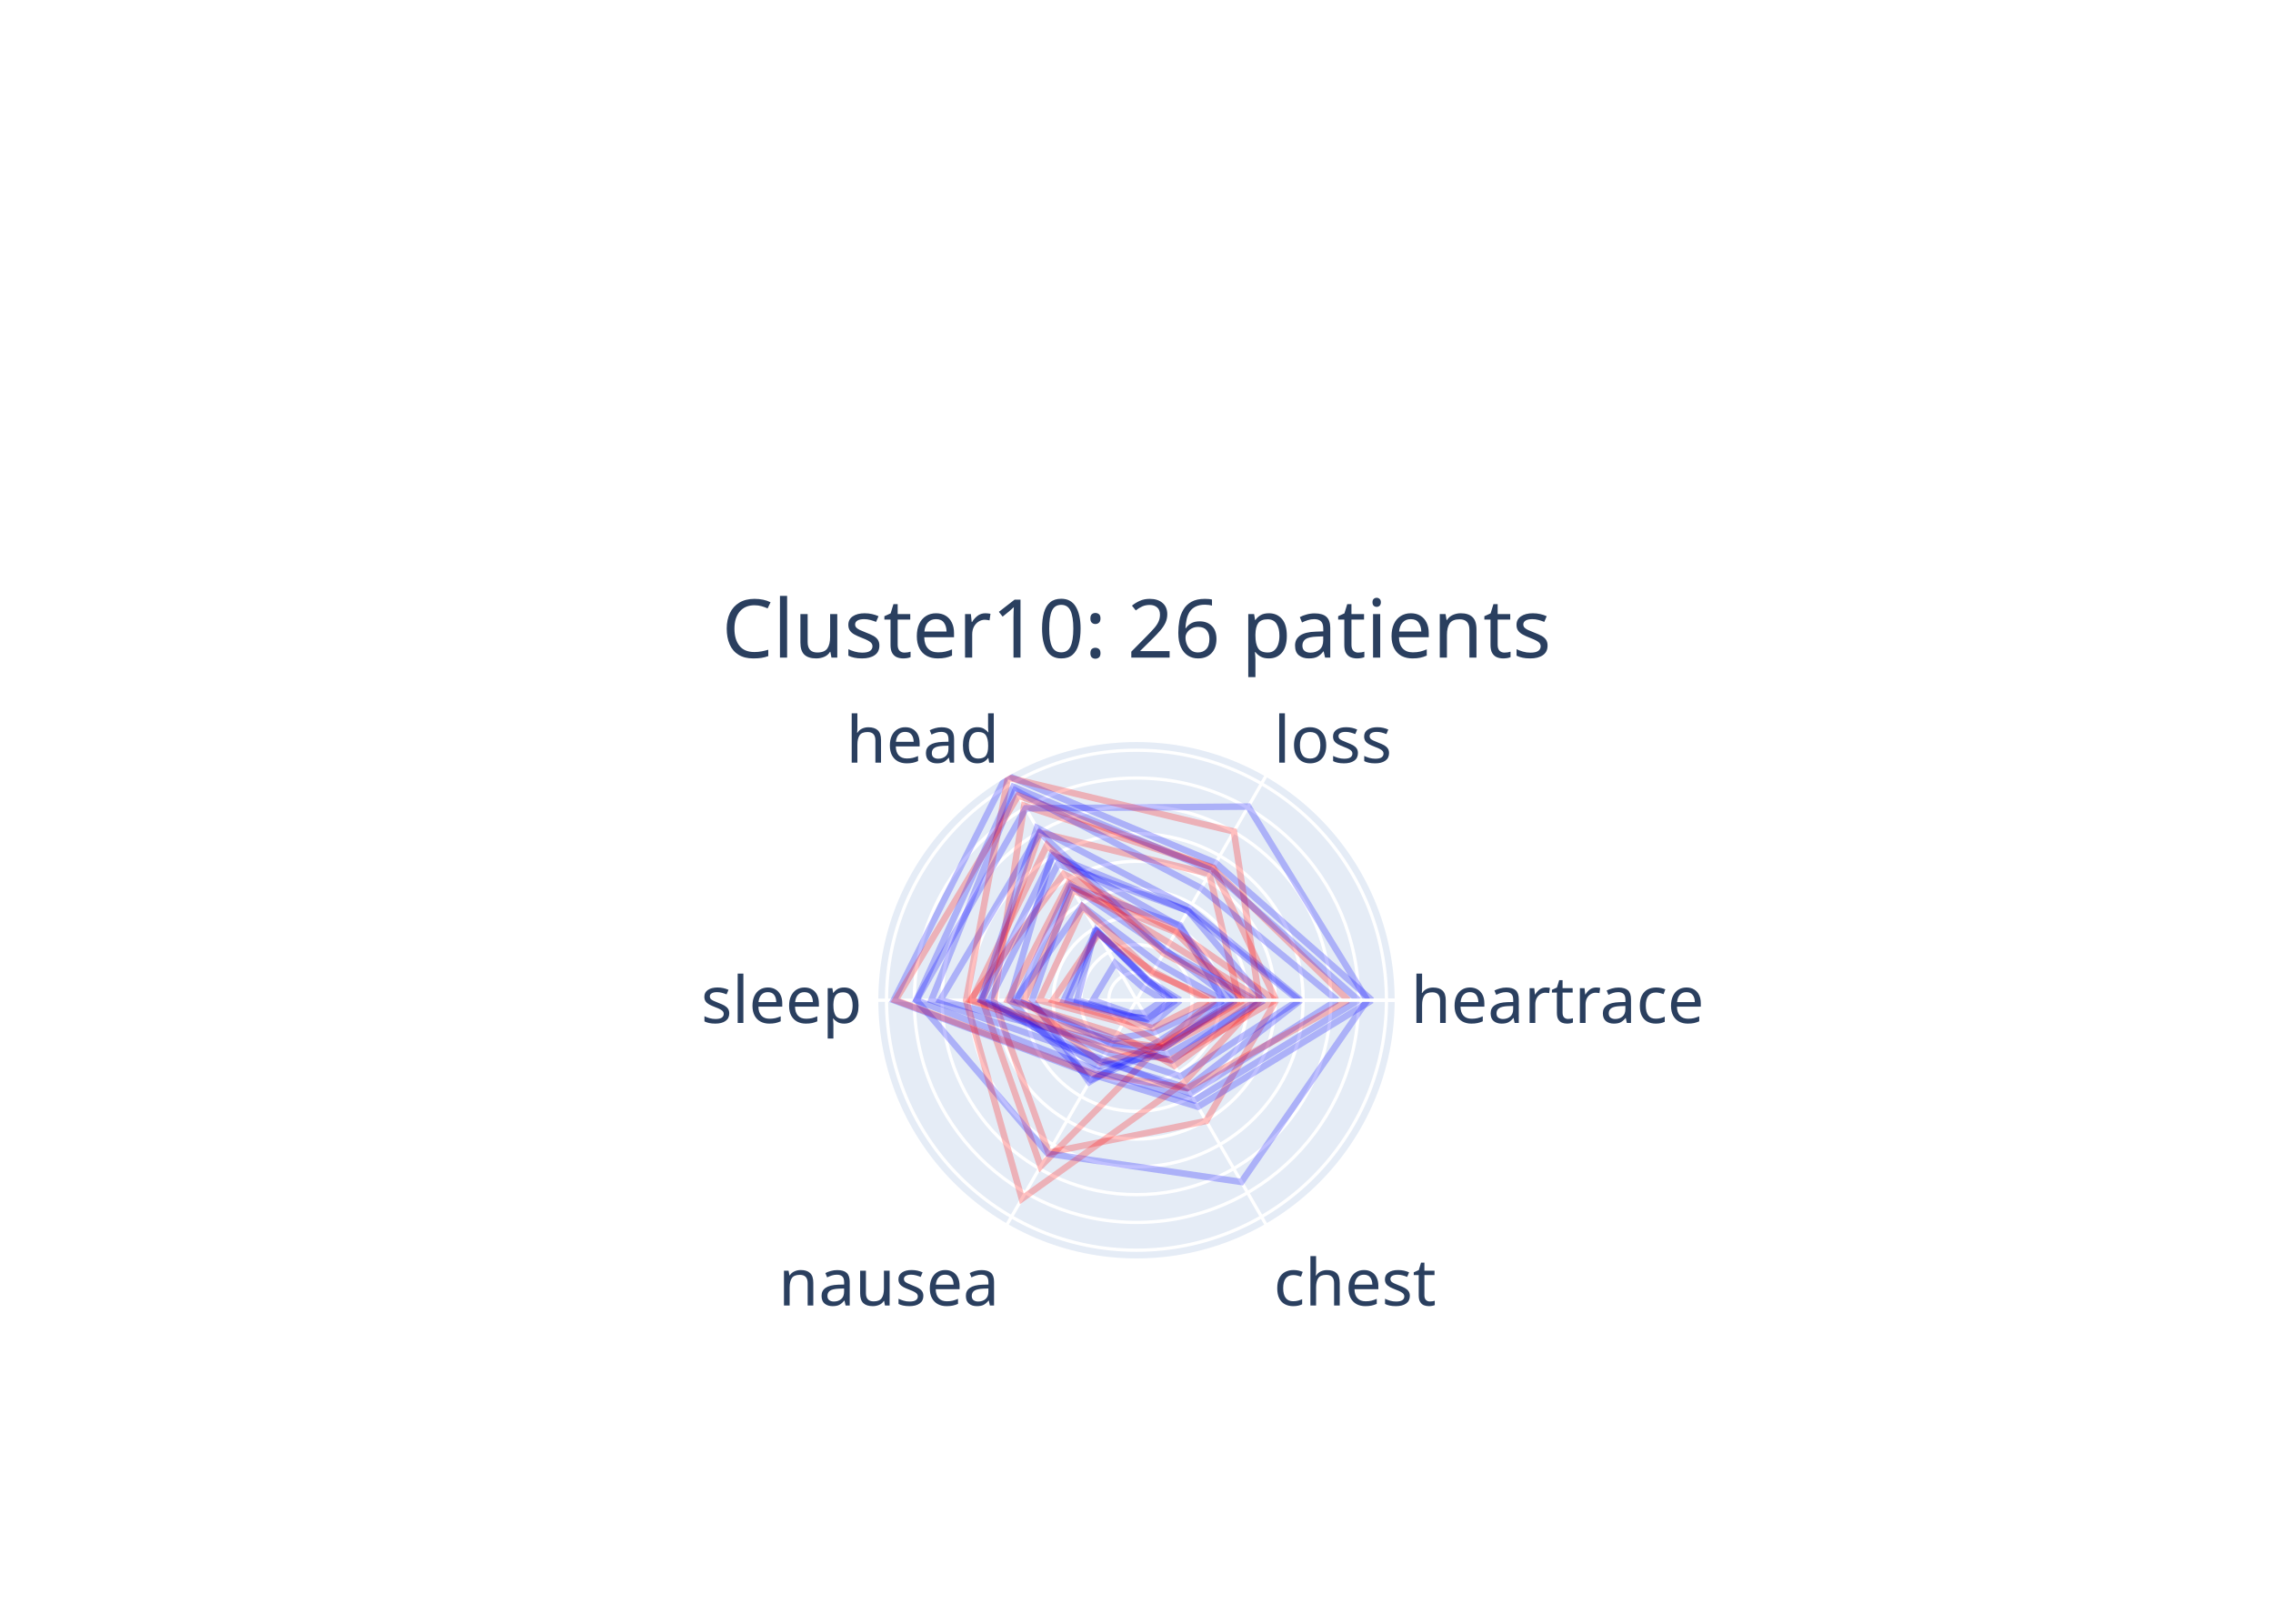
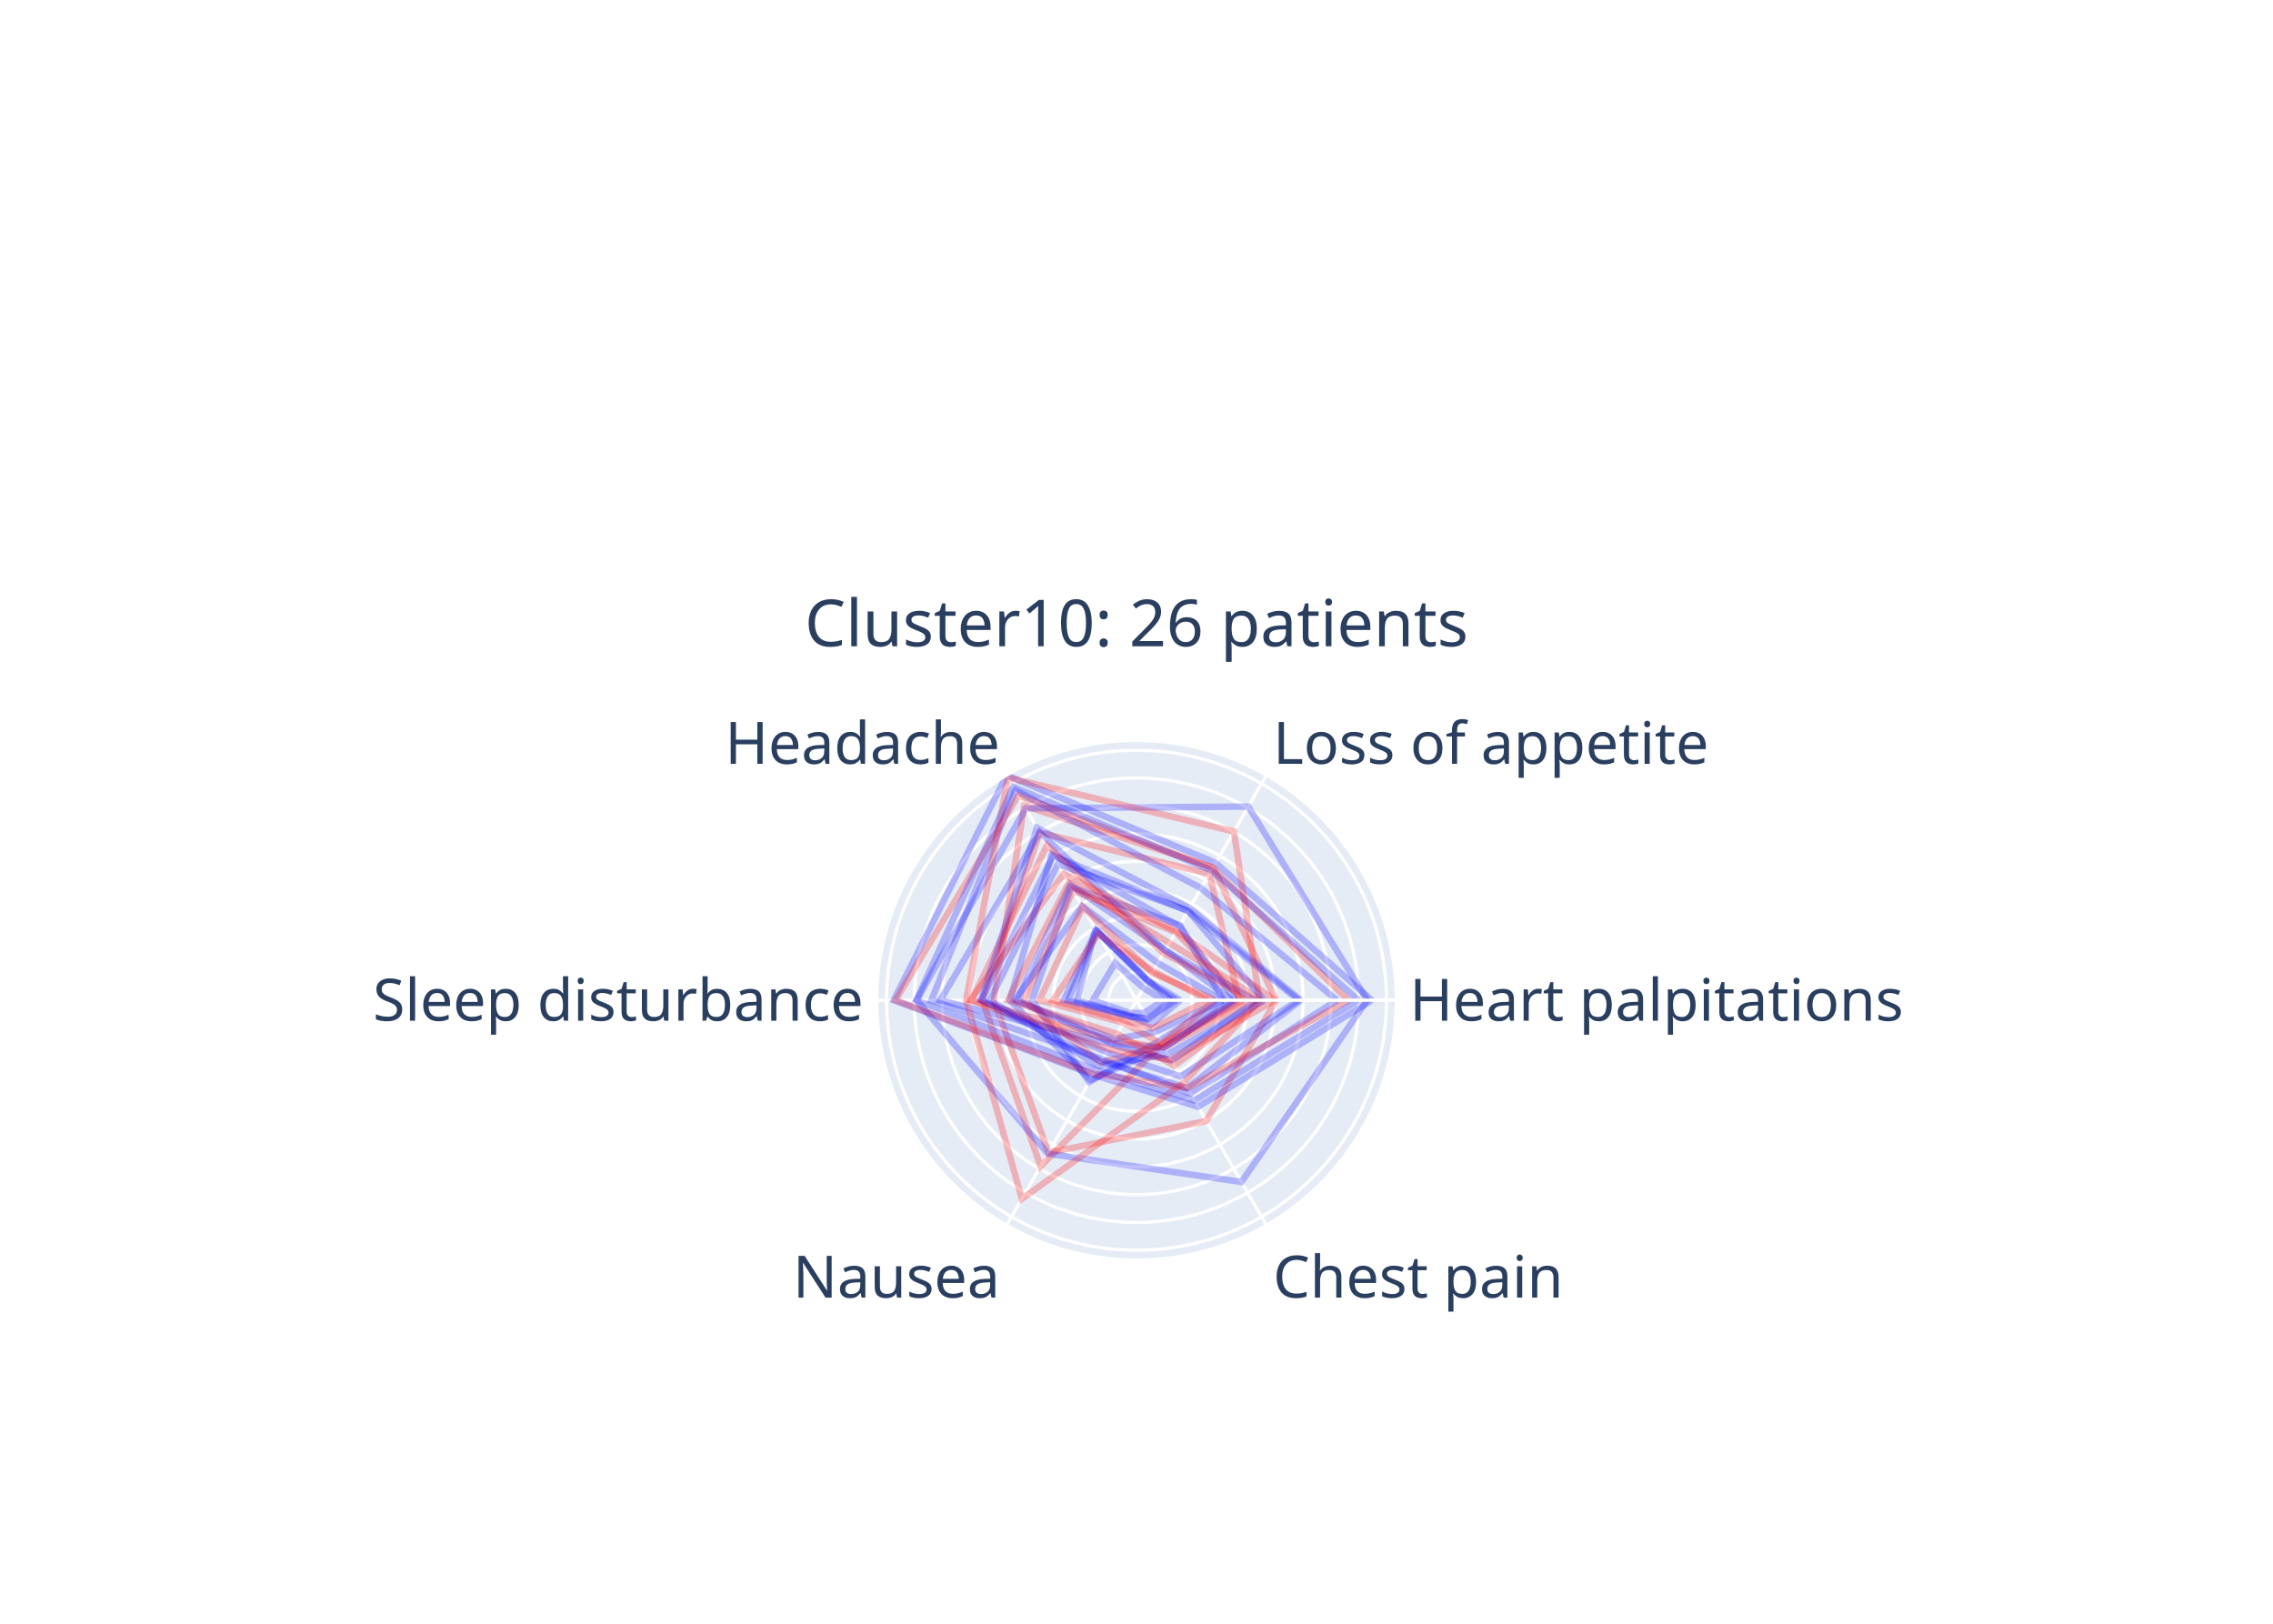
<svg xmlns="http://www.w3.org/2000/svg" class="main-svg" width="700" height="500" style="" viewBox="0 0 700 500">
  <rect x="0" y="0" width="700" height="500" style="fill: rgb(255, 255, 255); fill-opacity: 1;" />
-   <defs id="defs-85c4b5">
+   <defs id="defs-d2b03f">
    <g class="clips">
-       <clipPath id="clip85c4b5polar-for-traces">
+       <clipPath id="clipd2b03fpolar-for-traces">
        <path d="M80,0A80,80 0,1,0 -80,-9.797174393178826e-15A80,80 0,1,0 80,1.9594348786357652e-14Z" transform="translate(80,80)" />
      </clipPath>
    </g>
    <g class="gradients" />
    <g class="patterns" />
  </defs>
  <g class="bglayer" />
  <g class="layer-below">
    <g class="imagelayer" />
    <g class="shapelayer" />
  </g>
  <g class="cartesianlayer" />
  <g class="polarlayer">
    <g class="polar">
      <g class="polarsublayer draglayer" />
      <g class="polarsublayer plotbg">
        <path d="M80,0A80,80 0,1,0 -80,-9.797174393178826e-15A80,80 0,1,0 80,1.9594348786357652e-14Z" transform="translate(350,308)" style="fill: rgb(229, 236, 246); fill-opacity: 1;" />
      </g>
      <g class="polarsublayer backplot">
        <g class="maplayer" />
      </g>
      <g class="polarsublayer angular-grid" style="fill: none;">
        <path class="angularaxisgrid" d="M350,308L430,308" style="stroke: rgb(255, 255, 255); stroke-opacity: 1; stroke-width: 1px;" />
        <path class="angularaxisgrid" d="M350,308L390,238.718" style="stroke: rgb(255, 255, 255); stroke-opacity: 1; stroke-width: 1px;" />
        <path class="angularaxisgrid" d="M350,308L310,238.718" style="stroke: rgb(255, 255, 255); stroke-opacity: 1; stroke-width: 1px;" />
        <path class="angularaxisgrid" d="M350,308L270,308" style="stroke: rgb(255, 255, 255); stroke-opacity: 1; stroke-width: 1px;" />
        <path class="angularaxisgrid" d="M350,308L310,377.282" style="stroke: rgb(255, 255, 255); stroke-opacity: 1; stroke-width: 1px;" />
        <path class="angularaxisgrid" d="M350,308L390,377.282" style="stroke: rgb(255, 255, 255); stroke-opacity: 1; stroke-width: 1px;" />
      </g>
      <g class="polarsublayer radial-grid" transform="translate(350,308)" style="fill: none;">
        <path class="xgrid" d="M8.55,0A8.55,8.55 0,1,0 -8.55,-1.047073013270987e-15A8.55,8.55 0,1,0 8.55,2.094146026541974e-15Z" style="stroke: rgb(255, 255, 255); stroke-opacity: 1; stroke-width: 1px;" />
        <path class="xgrid" d="M17.11,0A17.11,17.11 0,1,0 -17.11,-2.0953706733411212e-15A17.11,17.11 0,1,0 17.11,4.1907413466822424e-15Z" style="stroke: rgb(255, 255, 255); stroke-opacity: 1; stroke-width: 1px;" />
        <path class="xgrid" d="M25.66,0A25.66,25.66 0,1,0 -25.66,-3.1424436866121082e-15A25.66,25.66 0,1,0 25.66,6.2848873732242164e-15Z" style="stroke: rgb(255, 255, 255); stroke-opacity: 1; stroke-width: 1px;" />
        <path class="xgrid" d="M34.21,0A34.21,34.21 0,1,0 -34.21,-4.189516699883096e-15A34.21,34.21 0,1,0 34.21,8.379033399766191e-15Z" style="stroke: rgb(255, 255, 255); stroke-opacity: 1; stroke-width: 1px;" />
        <path class="xgrid" d="M42.76,0A42.76,42.76 0,1,0 -42.76,-5.236589713154082e-15A42.76,42.76 0,1,0 42.76,1.0473179426308165e-14Z" style="stroke: rgb(255, 255, 255); stroke-opacity: 1; stroke-width: 1px;" />
        <path class="xgrid" d="M51.32,0A51.32,51.32 0,1,0 -51.32,-6.2848873732242164e-15A51.32,51.32 0,1,0 51.32,1.2569774746448433e-14Z" style="stroke: rgb(255, 255, 255); stroke-opacity: 1; stroke-width: 1px;" />
        <path class="xgrid" d="M59.87,0A59.87,59.87 0,1,0 -59.87,-7.331960386495204e-15A59.87,59.87 0,1,0 59.87,1.4663920772990408e-14Z" style="stroke: rgb(255, 255, 255); stroke-opacity: 1; stroke-width: 1px;" />
        <path class="xgrid" d="M68.42,0A68.42,68.42 0,1,0 -68.42,-8.379033399766191e-15A68.42,68.42 0,1,0 68.42,1.6758066799532383e-14Z" style="stroke: rgb(255, 255, 255); stroke-opacity: 1; stroke-width: 1px;" />
        <path class="xgrid" d="M76.98,0A76.98,76.98 0,1,0 -76.98,-9.427331059836325e-15A76.98,76.98 0,1,0 76.98,1.885466211967265e-14Z" style="stroke: rgb(255, 255, 255); stroke-opacity: 1; stroke-width: 1px;" />
      </g>
-       <g class="polarsublayer frontplot" transform="translate(270,228)" clip-path="url(#clip85c4b5polar-for-traces)">
+       <g class="polarsublayer frontplot" transform="translate(270,228)" clip-path="url(#clipd2b03fpolar-for-traces)">
        <g class="barlayer" />
        <g class="scatterlayer">
-           <g class="trace scatter traceaf4eb4" style="stroke-miterlimit: 2; opacity: 0.25;">
+           <g class="trace scatter tracee1754d" style="stroke-miterlimit: 2; opacity: 0.25;">
            <g class="fills" />
            <g class="errorbars" />
            <g class="lines">
              <path class="js-line" d="M106.75,80L93.35,56.87L59.87,45.13L47.85,80L65.45,105.2L87.18,92.43L106.75,80" style="vector-effect: none; fill: none; stroke: rgb(0, 0, 255); stroke-opacity: 1; stroke-width: 2px; opacity: 1;" />
            </g>
            <g class="points" />
            <g class="text" />
          </g>
-           <g class="trace scatter traceddd8c1" style="stroke-miterlimit: 2; opacity: 0.25;">
+           <g class="trace scatter trace1a88f9" style="stroke-miterlimit: 2; opacity: 0.25;">
            <g class="fills" />
            <g class="errorbars" />
            <g class="lines">
              <path class="js-line" d="M111.58,80L102.46,41.1L50.21,28.4L32.53,80L50.47,131.16L87.77,93.45L111.58,80" style="vector-effect: none; fill: none; stroke: rgb(255, 0, 0); stroke-opacity: 1; stroke-width: 2px; opacity: 1;" />
            </g>
            <g class="points" />
            <g class="text" />
          </g>
-           <g class="trace scatter trace72084e" style="stroke-miterlimit: 2; opacity: 0.25;">
+           <g class="trace scatter tracec677ea" style="stroke-miterlimit: 2; opacity: 0.25;">
            <g class="fills" />
            <g class="errorbars" />
            <g class="lines">
              <path class="js-line" d="M122.98,80L103.59,39.14L45.41,20.09L36.09,80L52.9,126.93L101.47,117.19L122.98,80" style="vector-effect: none; fill: none; stroke: rgb(255, 0, 0); stroke-opacity: 1; stroke-width: 2px; opacity: 1;" />
            </g>
            <g class="points" />
            <g class="text" />
          </g>
-           <g class="trace scatter tracead859b" style="stroke-miterlimit: 2; opacity: 0.25;">
+           <g class="trace scatter trace5e2e03" style="stroke-miterlimit: 2; opacity: 0.25;">
            <g class="fills" />
            <g class="errorbars" />
            <g class="lines">
              <path class="js-line" d="M109.49,80L88.91,64.57L59.51,44.51L43.22,80L72.35,93.25L88.5,94.72L109.49,80" style="vector-effect: none; fill: none; stroke: rgb(0, 0, 255); stroke-opacity: 1; stroke-width: 2px; opacity: 1;" />
            </g>
            <g class="points" />
            <g class="text" />
          </g>
-           <g class="trace scatter trace368b11" style="stroke-miterlimit: 2; opacity: 0.25;">
+           <g class="trace scatter trace2e2a69" style="stroke-miterlimit: 2; opacity: 0.25;">
            <g class="fills" />
            <g class="errorbars" />
            <g class="lines">
              <path class="js-line" d="M112.81,80L92.09,59.06L60.49,46.21L45.43,80L68.91,99.21L88.05,93.94L112.81,80" style="vector-effect: none; fill: none; stroke: rgb(255, 0, 0); stroke-opacity: 1; stroke-width: 2px; opacity: 1;" />
            </g>
            <g class="points" />
            <g class="text" />
          </g>
-           <g class="trace scatter trace3a3b5f" style="stroke-miterlimit: 2; opacity: 0.25;">
+           <g class="trace scatter trace10652b" style="stroke-miterlimit: 2; opacity: 0.25;">
            <g class="fills" />
            <g class="errorbars" />
            <g class="lines">
              <path class="js-line" d="M110.55,80L93.15,57.23L53.98,34.93L40.98,80L65.84,104.52L88.37,94.5L110.55,80" style="vector-effect: none; fill: none; stroke: rgb(0, 0, 255); stroke-opacity: 1; stroke-width: 2px; opacity: 1;" />
            </g>
            <g class="points" />
            <g class="text" />
          </g>
-           <g class="trace scatter trace67c1bc" style="stroke-miterlimit: 2; opacity: 0.25;">
+           <g class="trace scatter traced4db7b" style="stroke-miterlimit: 2; opacity: 0.25;">
            <g class="fills" />
            <g class="errorbars" />
            <g class="lines">
              <path class="js-line" d="M116.83,80L88.76,64.82L50.18,28.34L19.57,80L72.17,93.56L90.75,98.62L116.83,80" style="vector-effect: none; fill: none; stroke: rgb(0, 0, 255); stroke-opacity: 1; stroke-width: 2px; opacity: 1;" />
            </g>
            <g class="points" />
            <g class="text" />
          </g>
-           <g class="trace scatter trace1dba4e" style="stroke-miterlimit: 2; opacity: 0.25;">
+           <g class="trace scatter trace44e3d5" style="stroke-miterlimit: 2; opacity: 0.25;">
            <g class="fills" />
            <g class="errorbars" />
            <g class="lines">
              <path class="js-line" d="M151.06,80L114.43,20.37L45.89,20.91L12.28,80L52.72,127.26L112.31,135.97L151.06,80" style="vector-effect: none; fill: none; stroke: rgb(0, 0, 255); stroke-opacity: 1; stroke-width: 2px; opacity: 1;" />
            </g>
            <g class="points" />
            <g class="text" />
          </g>
-           <g class="trace scatter trace38026c" style="stroke-miterlimit: 2; opacity: 0.25;">
+           <g class="trace scatter tracec93ce8" style="stroke-miterlimit: 2; opacity: 0.25;">
            <g class="fills" />
            <g class="errorbars" />
            <g class="lines">
              <path class="js-line" d="M129.92,80L95.87,52.51L54.32,35.52L32.25,80L70.78,95.96L93.55,103.47L129.92,80" style="vector-effect: none; fill: none; stroke: rgb(0, 0, 255); stroke-opacity: 1; stroke-width: 2px; opacity: 1;" />
            </g>
            <g class="points" />
            <g class="text" />
          </g>
-           <g class="trace scatter trace0b584b" style="stroke-miterlimit: 2; opacity: 0.25;">
+           <g class="trace scatter trace790ad6" style="stroke-miterlimit: 2; opacity: 0.25;">
            <g class="fills" />
            <g class="errorbars" />
            <g class="lines">
              <path class="js-line" d="M92.17,80L83.36,74.18L67.57,58.47L57.62,80L77.14,84.96L83.23,85.6L92.17,80" style="vector-effect: none; fill: none; stroke: rgb(0, 0, 255); stroke-opacity: 1; stroke-width: 2px; opacity: 1;" />
            </g>
            <g class="points" />
            <g class="text" />
          </g>
-           <g class="trace scatter trace1d73fd" style="stroke-miterlimit: 2; opacity: 0.25;">
+           <g class="trace scatter trace37a9fd" style="stroke-miterlimit: 2; opacity: 0.25;">
            <g class="fills" />
            <g class="errorbars" />
            <g class="lines">
              <path class="js-line" d="M88.31,80L82.17,76.24L73.4,68.57L66.57,80L77.75,83.9L82.28,83.95L88.31,80" style="vector-effect: none; fill: none; stroke: rgb(0, 0, 255); stroke-opacity: 1; stroke-width: 2px; opacity: 1;" />
            </g>
            <g class="points" />
            <g class="text" />
          </g>
-           <g class="trace scatter traceeeb311" style="stroke-miterlimit: 2; opacity: 0.25;">
+           <g class="trace scatter trace32ae09" style="stroke-miterlimit: 2; opacity: 0.25;">
            <g class="fills" />
            <g class="errorbars" />
            <g class="lines">
              <path class="js-line" d="M115.65,80L88.36,65.53L52.44,32.27L29.23,80L72.86,92.37L88.42,94.59L115.65,80" style="vector-effect: none; fill: none; stroke: rgb(255, 0, 0); stroke-opacity: 1; stroke-width: 2px; opacity: 1;" />
            </g>
            <g class="points" />
            <g class="text" />
          </g>
-           <g class="trace scatter tracef2413c" style="stroke-miterlimit: 2; opacity: 0.25;">
+           <g class="trace scatter trace4f6c60" style="stroke-miterlimit: 2; opacity: 0.25;">
            <g class="fills" />
            <g class="errorbars" />
            <g class="lines">
              <path class="js-line" d="M106.58,80L86.6,68.58L63.24,50.97L42.53,80L73.1,91.95L85.65,89.79L106.58,80" style="vector-effect: none; fill: none; stroke: rgb(0, 0, 255); stroke-opacity: 1; stroke-width: 2px; opacity: 1;" />
            </g>
            <g class="points" />
            <g class="text" />
          </g>
-           <g class="trace scatter tracee05388" style="stroke-miterlimit: 2; opacity: 0.25;">
+           <g class="trace scatter trace753e0a" style="stroke-miterlimit: 2; opacity: 0.25;">
            <g class="fills" />
            <g class="errorbars" />
            <g class="lines">
              <path class="js-line" d="M122.65,80L92.27,58.75L57.56,41.14L28.79,80L71.3,95.07L90.56,98.29L122.65,80" style="vector-effect: none; fill: none; stroke: rgb(255, 0, 0); stroke-opacity: 1; stroke-width: 2px; opacity: 1;" />
            </g>
            <g class="points" />
            <g class="text" />
          </g>
-           <g class="trace scatter trace5e6f52" style="stroke-miterlimit: 2; opacity: 0.25;">
+           <g class="trace scatter trace3a870e" style="stroke-miterlimit: 2; opacity: 0.25;">
            <g class="fills" />
            <g class="errorbars" />
            <g class="lines">
              <path class="js-line" d="M90.57,80L83.5,73.94L67.35,58.09L61.71,80L77.28,84.71L83.42,85.93L90.57,80" style="vector-effect: none; fill: none; stroke: rgb(0, 0, 255); stroke-opacity: 1; stroke-width: 2px; opacity: 1;" />
            </g>
            <g class="points" />
            <g class="text" />
          </g>
-           <g class="trace scatter trace64115e" style="stroke-miterlimit: 2; opacity: 0.25;">
+           <g class="trace scatter trace906457" style="stroke-miterlimit: 2; opacity: 0.25;">
            <g class="fills" />
            <g class="errorbars" />
            <g class="lines">
              <path class="js-line" d="M104.14,80L84.84,71.62L63.44,51.32L50.12,80L75.99,86.95L87.7,93.34L104.14,80" style="vector-effect: none; fill: none; stroke: rgb(255, 0, 0); stroke-opacity: 1; stroke-width: 2px; opacity: 1;" />
            </g>
            <g class="points" />
            <g class="text" />
          </g>
-           <g class="trace scatter trace4a539d" style="stroke-miterlimit: 2; opacity: 0.25;">
+           <g class="trace scatter trace862028" style="stroke-miterlimit: 2; opacity: 0.25;">
            <g class="fills" />
            <g class="errorbars" />
            <g class="lines">
              <path class="js-line" d="M152.48,80L104.4,37.74L40,10.72L5.25,80L66.73,102.98L98.94,112.8L152.48,80" style="vector-effect: none; fill: none; stroke: rgb(0, 0, 255); stroke-opacity: 1; stroke-width: 2px; opacity: 1;" />
            </g>
            <g class="points" />
            <g class="text" />
          </g>
-           <g class="trace scatter trace8dc9e9" style="stroke-miterlimit: 2; opacity: 0.25;">
+           <g class="trace scatter trace321552" style="stroke-miterlimit: 2; opacity: 0.25;">
            <g class="fills" />
            <g class="errorbars" />
            <g class="lines">
              <path class="js-line" d="M93.44,80L83.55,73.85L67.79,58.85L58.96,80L77.39,84.53L84.39,87.6L93.44,80" style="vector-effect: none; fill: none; stroke: rgb(0, 0, 255); stroke-opacity: 1; stroke-width: 2px; opacity: 1;" />
            </g>
            <g class="points" />
            <g class="text" />
          </g>
-           <g class="trace scatter trace195f64" style="stroke-miterlimit: 2; opacity: 0.25;">
+           <g class="trace scatter trace5ba7d9" style="stroke-miterlimit: 2; opacity: 0.25;">
            <g class="fills" />
            <g class="errorbars" />
            <g class="lines">
              <path class="js-line" d="M118.81,80L90.16,62.4L59.15,43.89L40.42,80L74.01,90.38L91.64,100.16L118.81,80" style="vector-effect: none; fill: none; stroke: rgb(255, 0, 0); stroke-opacity: 1; stroke-width: 2px; opacity: 1;" />
            </g>
            <g class="points" />
            <g class="text" />
          </g>
-           <g class="trace scatter trace2f27c7" style="stroke-miterlimit: 2; opacity: 0.25;">
+           <g class="trace scatter traced180e0" style="stroke-miterlimit: 2; opacity: 0.25;">
            <g class="fills" />
            <g class="errorbars" />
            <g class="lines">
              <path class="js-line" d="M130.57,80L96.37,51.64L49.35,26.92L32.05,80L69.14,98.81L95.6,107.02L130.57,80" style="vector-effect: none; fill: none; stroke: rgb(0, 0, 255); stroke-opacity: 1; stroke-width: 2px; opacity: 1;" />
            </g>
            <g class="points" />
            <g class="text" />
          </g>
-           <g class="trace scatter traceb6f66f" style="stroke-miterlimit: 2; opacity: 0.25;">
+           <g class="trace scatter trace0a99f6" style="stroke-miterlimit: 2; opacity: 0.25;">
            <g class="fills" />
            <g class="errorbars" />
            <g class="lines">
              <path class="js-line" d="M141.77,80L99.9,45.53L42.67,15.35L16.83,80L69.51,98.16L96.59,108.73L141.77,80" style="vector-effect: none; fill: none; stroke: rgb(0, 0, 255); stroke-opacity: 1; stroke-width: 2px; opacity: 1;" />
            </g>
            <g class="points" />
            <g class="text" />
          </g>
-           <g class="trace scatter trace847aa0" style="stroke-miterlimit: 2; opacity: 0.25;">
+           <g class="trace scatter trace801c39" style="stroke-miterlimit: 2; opacity: 0.25;">
            <g class="fills" />
            <g class="errorbars" />
            <g class="lines">
              <path class="js-line" d="M117.88,80L109.99,28.05L40.41,11.43L27.53,80L44.69,141.16L94.63,105.35L117.88,80" style="vector-effect: none; fill: none; stroke: rgb(255, 0, 0); stroke-opacity: 1; stroke-width: 2px; opacity: 1;" />
            </g>
            <g class="points" />
            <g class="text" />
          </g>
-           <g class="trace scatter trace8f75e9" style="stroke-miterlimit: 2; opacity: 0.25;">
+           <g class="trace scatter traceaec2d9" style="stroke-miterlimit: 2; opacity: 0.25;">
            <g class="fills" />
            <g class="errorbars" />
            <g class="lines">
              <path class="js-line" d="M145.21,80L103.48,39.33L43.6,16.96L5.79,80L66.92,102.65L95.64,107.09L145.21,80" style="vector-effect: none; fill: none; stroke: rgb(255, 0, 0); stroke-opacity: 1; stroke-width: 2px; opacity: 1;" />
            </g>
            <g class="points" />
            <g class="text" />
          </g>
-           <g class="trace scatter trace37b2d3" style="stroke-miterlimit: 2; opacity: 0.25;">
+           <g class="trace scatter trace7de15e" style="stroke-miterlimit: 2; opacity: 0.25;">
            <g class="fills" />
            <g class="errorbars" />
            <g class="lines">
              <path class="js-line" d="M119.29,80L95.9,52.46L55.8,38.08L34.79,80L68.29,100.29L89.58,96.59L119.29,80" style="vector-effect: none; fill: none; stroke: rgb(0, 0, 255); stroke-opacity: 1; stroke-width: 2px; opacity: 1;" />
            </g>
            <g class="points" />
            <g class="text" />
          </g>
-           <g class="trace scatter tracee8f434" style="stroke-miterlimit: 2; opacity: 0.25;">
+           <g class="trace scatter tracecc6ad5" style="stroke-miterlimit: 2; opacity: 0.25;">
            <g class="fills" />
            <g class="errorbars" />
            <g class="lines">
              <path class="js-line" d="M148.36,80L103.09,40.01L42.07,14.31L12.22,80L67.59,101.49L97.81,110.85L148.36,80" style="vector-effect: none; fill: none; stroke: rgb(0, 0, 255); stroke-opacity: 1; stroke-width: 2px; opacity: 1;" />
            </g>
            <g class="points" />
            <g class="text" />
          </g>
-           <g class="trace scatter trace1d1d3e" style="stroke-miterlimit: 2; opacity: 0.25;">
+           <g class="trace scatter tracea0c552" style="stroke-miterlimit: 2; opacity: 0.25;">
            <g class="fills" />
            <g class="errorbars" />
            <g class="lines">
              <path class="js-line" d="M102.05,80L85.13,71.12L68.23,59.61L54.3,80L76.41,86.22L84.96,88.59L102.05,80" style="vector-effect: none; fill: none; stroke: rgb(255, 0, 0); stroke-opacity: 1; stroke-width: 2px; opacity: 1;" />
            </g>
            <g class="points" />
            <g class="text" />
          </g>
        </g>
      </g>
      <g class="polarsublayer angular-line">
        <path d="M80,0A80,80 0,1,0 -80,-9.797174393178826e-15A80,80 0,1,0 80,1.9594348786357652e-14Z" transform="translate(350,308)" stroke-width="1" style="fill: none; stroke: rgb(255, 255, 255); stroke-opacity: 1;" />
      </g>
      <g class="polarsublayer radial-line">
        <line x1="0" y1="0" x2="80" y2="0" transform="translate(350,308)" stroke-width="1" style="fill: none; stroke: rgb(255, 255, 255); stroke-opacity: 1;" />
      </g>
      <g class="polarsublayer angular-axis">
        <g class="angularaxistick">
-           <text text-anchor="start" x="4.5" y="7" transform="translate(430,308)" style="font-family: sans-serif; font-size: 20px; fill: rgb(42, 63, 95); fill-opacity: 1; white-space: pre; opacity: 1;">heartrace</text>
-         </g>
-         <g class="angularaxistick">
-           <text text-anchor="start" x="2.25" y="-3.861" transform="translate(390,238.718)" style="font-family: sans-serif; font-size: 20px; fill: rgb(42, 63, 95); fill-opacity: 1; white-space: pre; opacity: 1;">loss</text>
-         </g>
-         <g class="angularaxistick">
-           <text text-anchor="end" x="-2.25" y="-3.861" transform="translate(310,238.718)" style="font-family: sans-serif; font-size: 20px; fill: rgb(42, 63, 95); fill-opacity: 1; white-space: pre; opacity: 1;">head</text>
-         </g>
-         <g class="angularaxistick">
-           <text text-anchor="end" x="-4.5" y="7" transform="translate(270,308)" style="font-family: sans-serif; font-size: 20px; fill: rgb(42, 63, 95); fill-opacity: 1; white-space: pre; opacity: 1;">sleep</text>
-         </g>
-         <g class="angularaxistick">
-           <text text-anchor="end" x="-2.25" y="24.718" transform="translate(310,377.282)" style="font-family: sans-serif; font-size: 20px; fill: rgb(42, 63, 95); fill-opacity: 1; white-space: pre; opacity: 1;">nausea</text>
-         </g>
-         <g class="angularaxistick">
-           <text text-anchor="start" x="2.25" y="24.718" transform="translate(390,377.282)" style="font-family: sans-serif; font-size: 20px; fill: rgb(42, 63, 95); fill-opacity: 1; white-space: pre; opacity: 1;">chest</text>
+           <text text-anchor="start" x="4.1" y="6.3" transform="translate(430,308)" style="font-family: sans-serif; font-size: 18px; fill: rgb(42, 63, 95); fill-opacity: 1; white-space: pre; opacity: 1;">Heart palpitations</text>
+         </g>
+         <g class="angularaxistick">
+           <text text-anchor="start" x="2.05" y="-3.518" transform="translate(390,238.718)" style="font-family: sans-serif; font-size: 18px; fill: rgb(42, 63, 95); fill-opacity: 1; white-space: pre; opacity: 1;">Loss of appetite</text>
+         </g>
+         <g class="angularaxistick">
+           <text text-anchor="end" x="-2.05" y="-3.518" transform="translate(310,238.718)" style="font-family: sans-serif; font-size: 18px; fill: rgb(42, 63, 95); fill-opacity: 1; white-space: pre; opacity: 1;">Headache</text>
+         </g>
+         <g class="angularaxistick">
+           <text text-anchor="end" x="-4.1" y="6.3" transform="translate(270,308)" style="font-family: sans-serif; font-size: 18px; fill: rgb(42, 63, 95); fill-opacity: 1; white-space: pre; opacity: 1;">Sleep disturbance</text>
+         </g>
+         <g class="angularaxistick">
+           <text text-anchor="end" x="-2.05" y="22.289" transform="translate(310,377.282)" style="font-family: sans-serif; font-size: 18px; fill: rgb(42, 63, 95); fill-opacity: 1; white-space: pre; opacity: 1;">Nausea</text>
+         </g>
+         <g class="angularaxistick">
+           <text text-anchor="start" x="2.05" y="22.289" transform="translate(390,377.282)" style="font-family: sans-serif; font-size: 18px; fill: rgb(42, 63, 95); fill-opacity: 1; white-space: pre; opacity: 1;">Chest pain</text>
        </g>
      </g>
      <g class="polarsublayer radial-axis" display="none" />
    </g>
  </g>
  <g class="smithlayer" />
  <g class="ternarylayer" />
  <g class="geolayer" />
  <g class="funnelarealayer" />
  <g class="pielayer" />
  <g class="iciclelayer" />
  <g class="treemaplayer" />
  <g class="sunburstlayer" />
  <g class="glimages" />
-   <defs id="topdefs-85c4b5">
+   <defs id="topdefs-d2b03f">
    <g class="clips" />
  </defs>
  <g class="layer-above">
    <g class="imagelayer" />
    <g class="shapelayer" />
  </g>
  <g class="infolayer">
    <g class="g-gtitle">
-       <text class="gtitle" x="350" y="185" text-anchor="middle" dy="0.7em" style="opacity: 1; font-family: sans-serif; font-size: 25px; fill: rgb(42, 63, 95); fill-opacity: 1; white-space: pre;">Cluster10: 26 patients</text>
+       <text class="gtitle" x="350" y="185" text-anchor="middle" dy="0.7em" style="opacity: 1; font-family: sans-serif; font-size: 20px; fill: rgb(42, 63, 95); fill-opacity: 1; white-space: pre;">Cluster10: 26 patients</text>
    </g>
    <g class="g-polartitle" />
  </g>
</svg>
